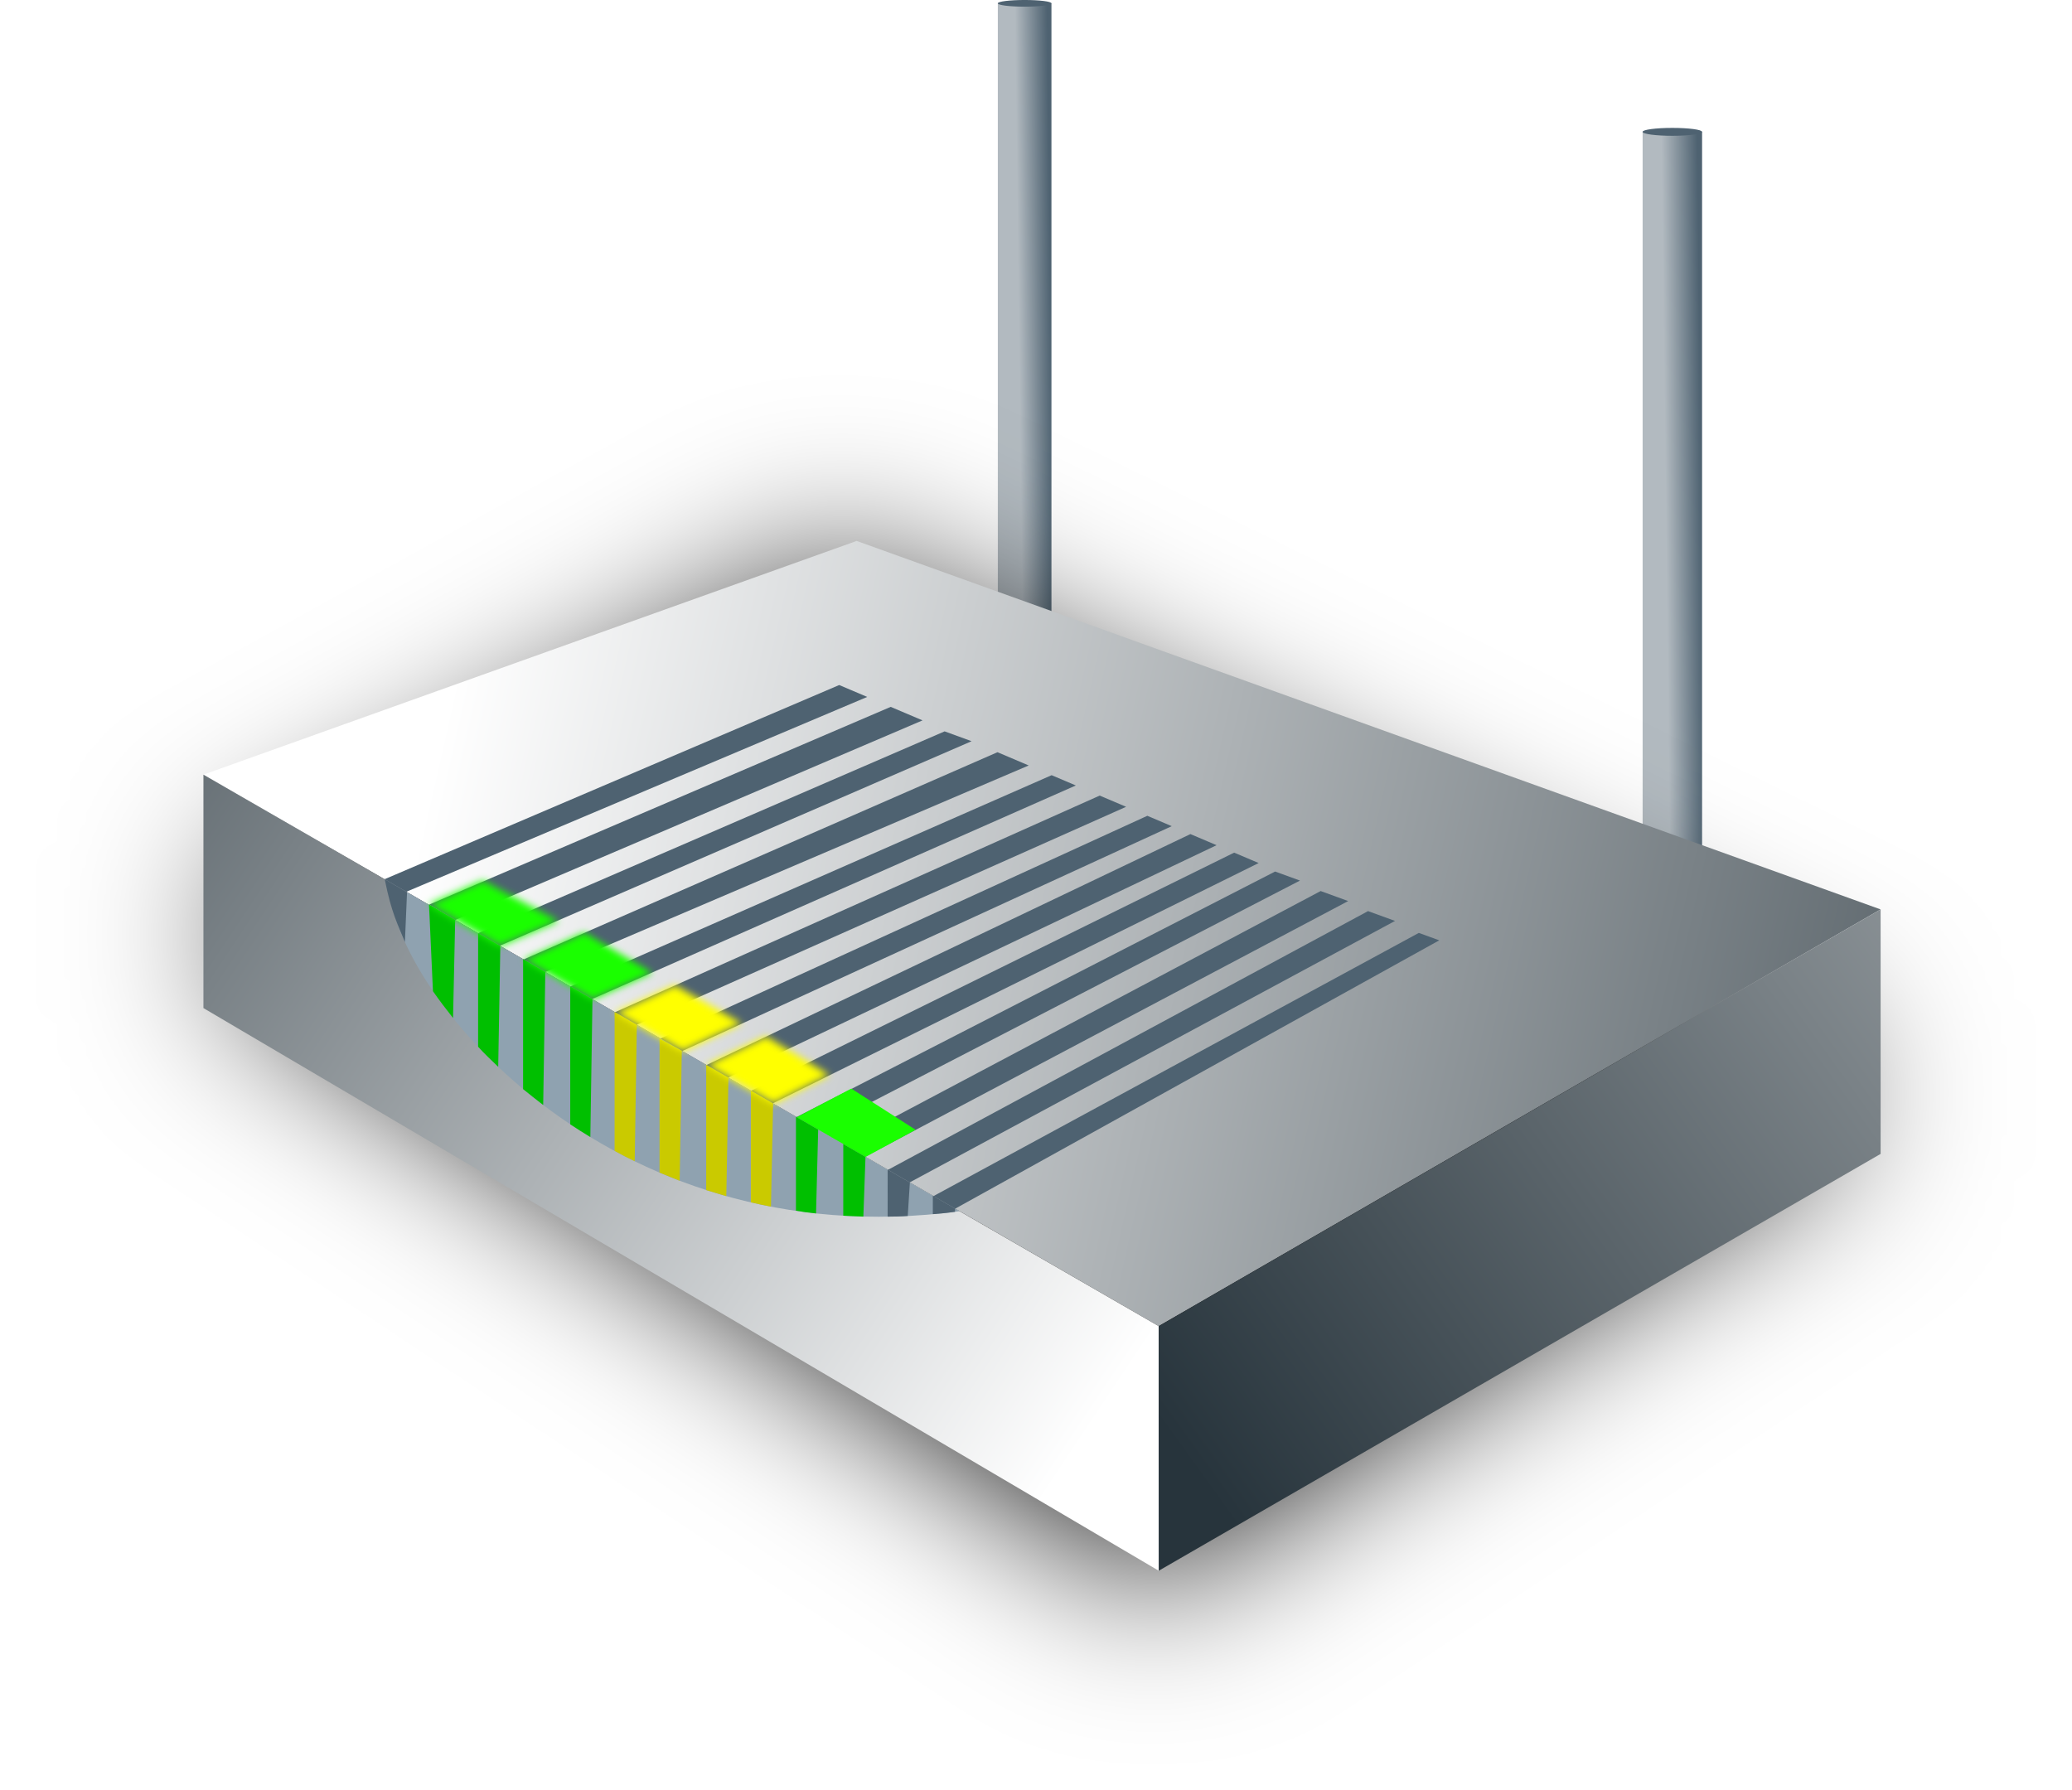
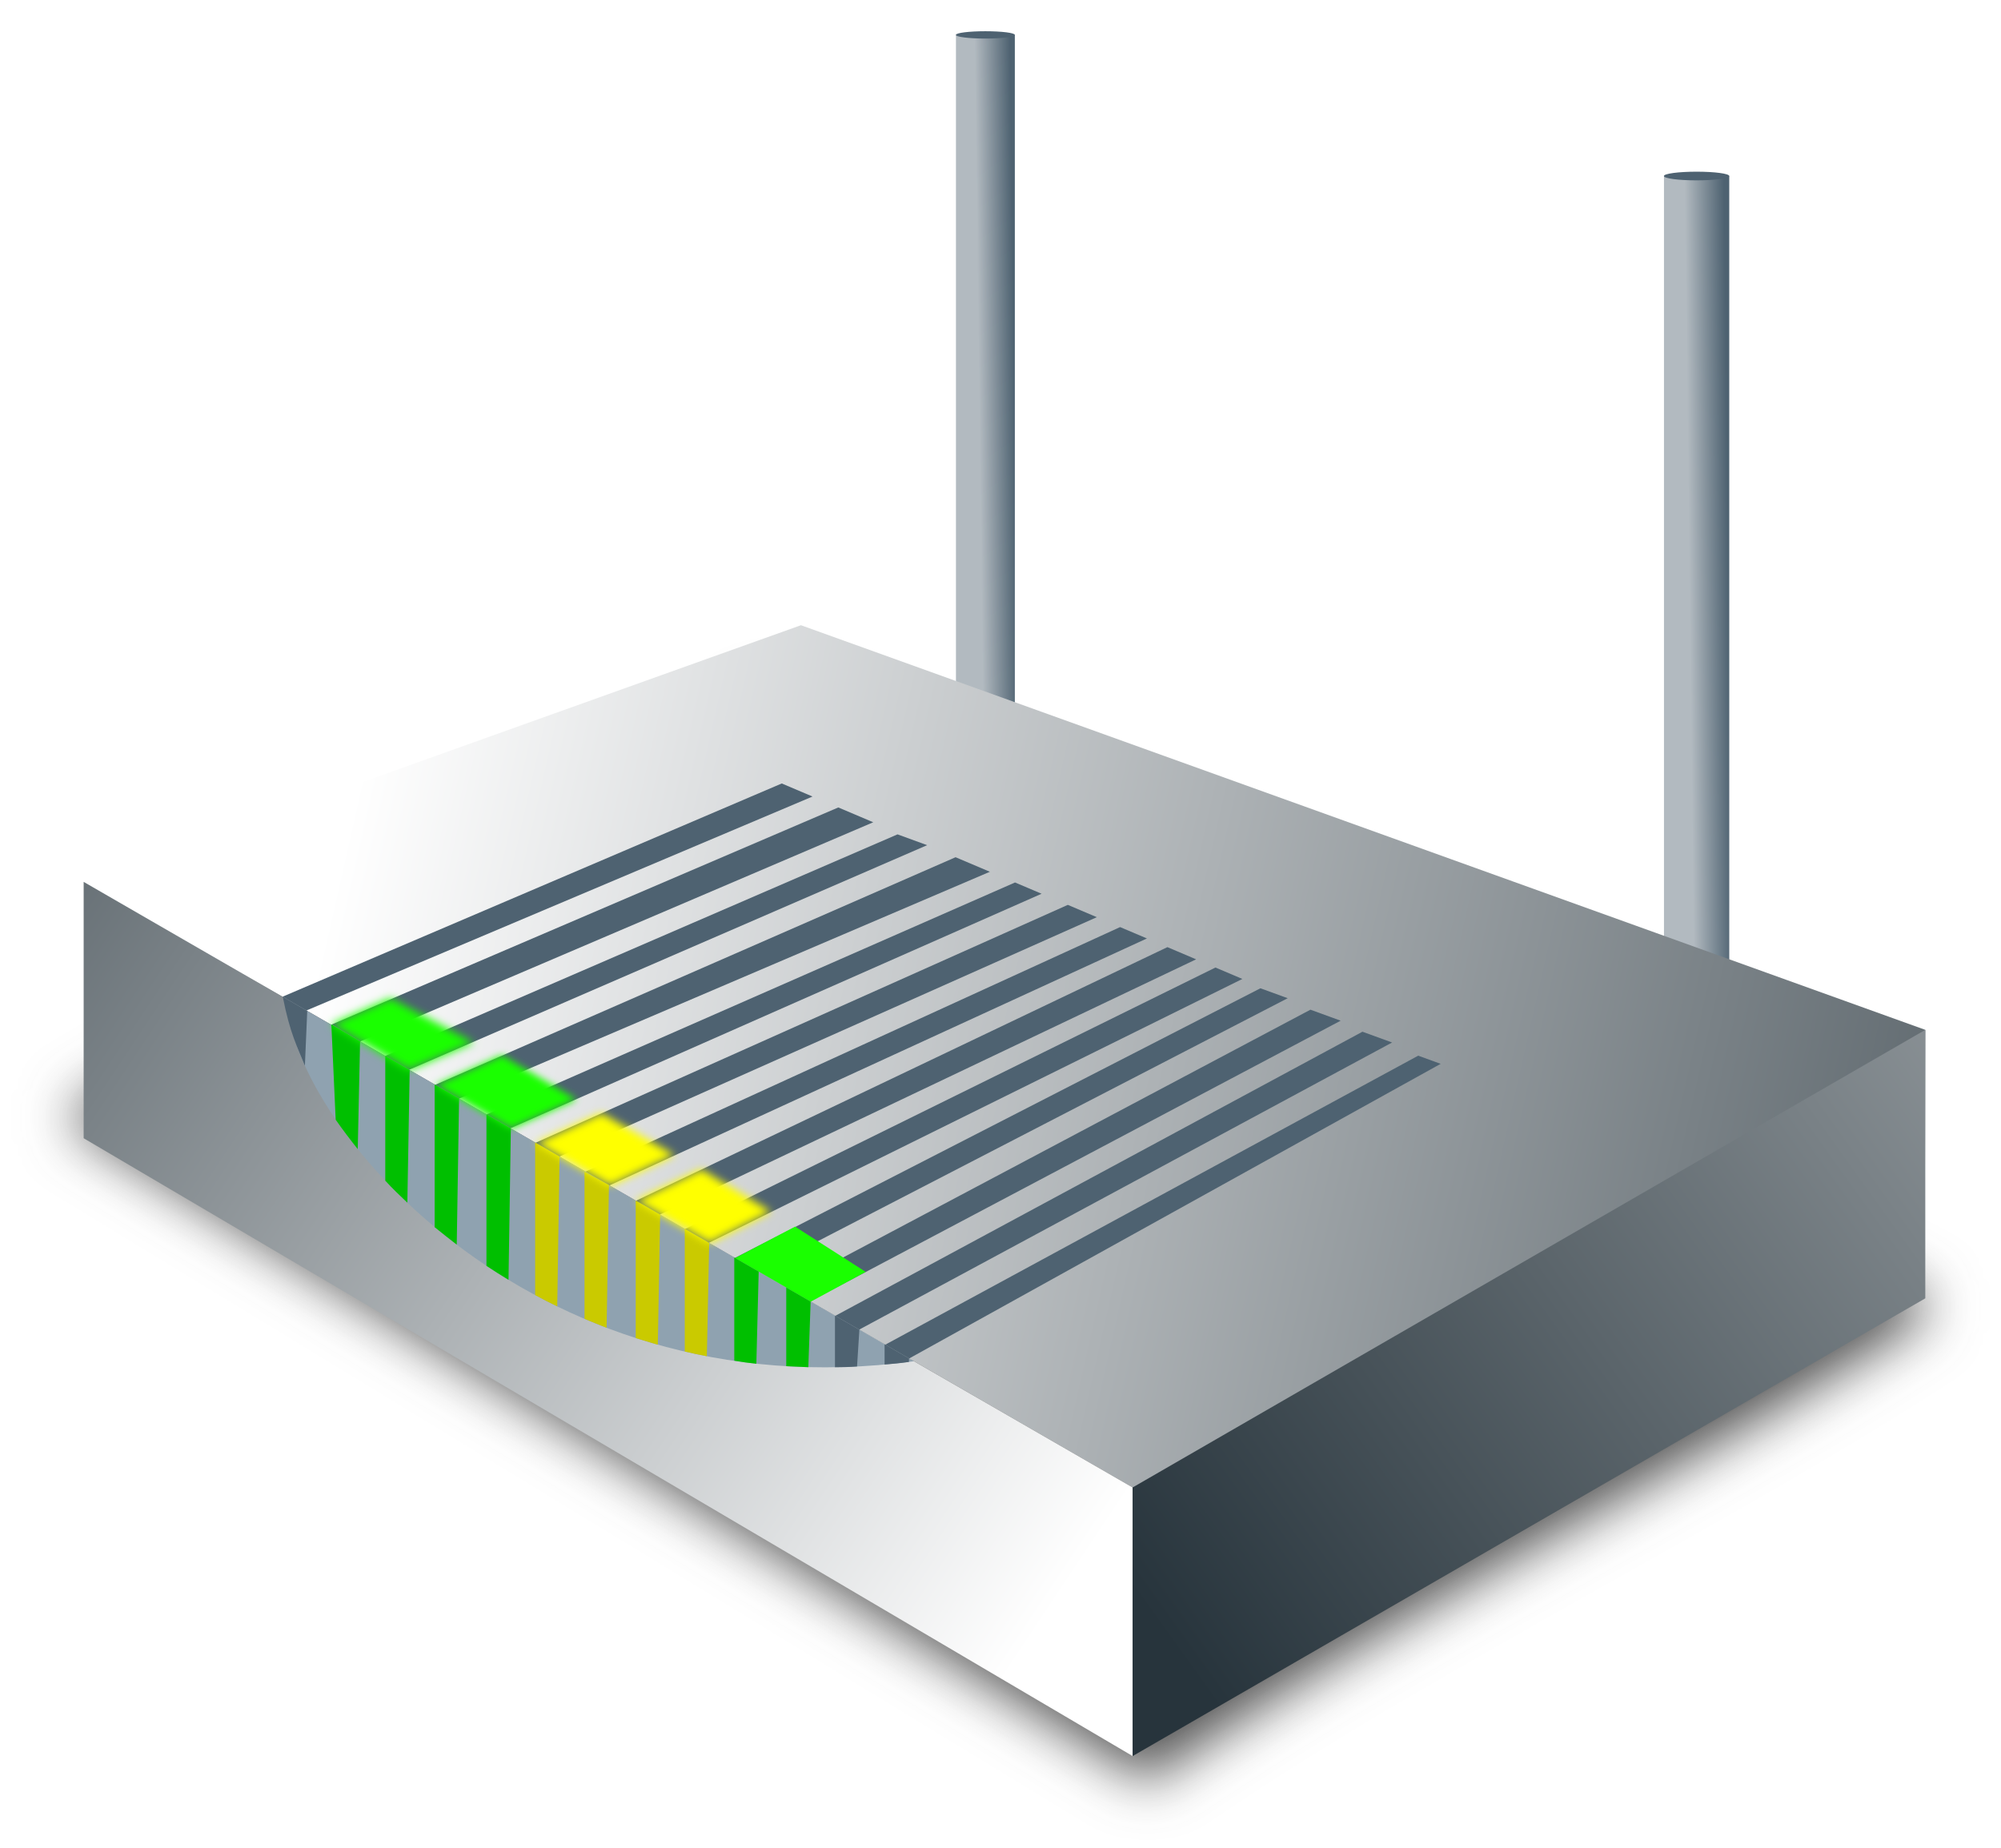
- <svg xmlns="http://www.w3.org/2000/svg" xmlns:xlink="http://www.w3.org/1999/xlink" width="128" height="110.571" id="svg147239" version="1.1">
+ <svg xmlns="http://www.w3.org/2000/svg" xmlns:xlink="http://www.w3.org/1999/xlink" width="128" height="118.205" id="svg147239" version="1.1">
  <defs id="defs147241">
-     <linearGradient xlink:href="#linearGradient4781-3-7-8" id="linearGradient90016" gradientUnits="userSpaceOnUse" gradientTransform="matrix(-0.8098372,0,0,0.8038584,1226.93,1471.7)" x1="460.237" y1="-965.297" x2="462.877" y2="-965.266" />
    <linearGradient id="linearGradient4781-3-7-8">
      <stop style="stop-color:#4e6271;stop-opacity:1;" offset="0" id="stop4783-2-2-1" />
      <stop style="stop-color:#b2bac0;stop-opacity:1;" offset="1" id="stop4785-5-5-0" />
    </linearGradient>
-     <linearGradient xlink:href="#linearGradient4781-3-7-8" id="linearGradient90018" gradientUnits="userSpaceOnUse" gradientTransform="matrix(-0.7304069,0,0,0.6790803,1151.598,1339.777)" x1="460.237" y1="-965.297" x2="462.877" y2="-965.266" />
    <linearGradient id="linearGradient147164">
      <stop style="stop-color:#4e6271;stop-opacity:1;" offset="0" id="stop147166" />
      <stop style="stop-color:#b2bac0;stop-opacity:1;" offset="1" id="stop147168" />
    </linearGradient>
-     <filter id="filter7142" x="-0.113" width="1.227" y="-0.221" height="1.442" color-interpolation-filters="sRGB">
-       <feGaussianBlur stdDeviation="6.447" id="feGaussianBlur7144" />
-     </filter>
-     <linearGradient xlink:href="#linearGradient5801-7-0" id="linearGradient90020" gradientUnits="userSpaceOnUse" gradientTransform="matrix(0.7319266,0,0,0.7319266,663.9264,185.2773)" x1="158.865" y1="706.075" x2="319.517" y2="742.359" />
    <linearGradient id="linearGradient5801-7-0">
      <stop id="stop5803-7-9" offset="0" style="stop-color:#ffffff;stop-opacity:1;" />
      <stop id="stop5805-9-5" offset="1" style="stop-color:#27343c;stop-opacity:1;" />
    </linearGradient>
-     <linearGradient xlink:href="#linearGradient5801-7-0" id="linearGradient90022" gradientUnits="userSpaceOnUse" gradientTransform="matrix(0.7319266,0,0,0.7319266,687.9454,195.6752)" x1="173.615" y1="760.875" x2="65.997" y2="689.169" />
    <linearGradient id="linearGradient147177">
      <stop id="stop147179" offset="0" style="stop-color:#ffffff;stop-opacity:1;" />
      <stop id="stop147181" offset="1" style="stop-color:#27343c;stop-opacity:1;" />
    </linearGradient>
-     <linearGradient xlink:href="#linearGradient5801-7-0" id="linearGradient90024" gradientUnits="userSpaceOnUse" gradientTransform="matrix(0.7319266,0,0,0.7319266,687.9454,195.6752)" x1="319.229" y1="667.524" x2="188.083" y2="761.84" />
    <linearGradient id="linearGradient147184">
      <stop id="stop147186" offset="0" style="stop-color:#ffffff;stop-opacity:1;" />
      <stop id="stop147188" offset="1" style="stop-color:#27343c;stop-opacity:1;" />
    </linearGradient>
    <filter color-interpolation-filters="sRGB" id="filter5763-1" x="-0.068" width="1.137" y="-0.131" height="1.262">
      <feGaussianBlur stdDeviation="0.298" id="feGaussianBlur5765-4" />
    </filter>
    <filter color-interpolation-filters="sRGB" id="filter5755-4" x="-0.072" width="1.143" y="-0.142" height="1.284">
      <feGaussianBlur stdDeviation="0.316" id="feGaussianBlur5757-5" />
    </filter>
    <filter color-interpolation-filters="sRGB" id="filter5771-9" x="-0.073" width="1.145" y="-0.138" height="1.277">
      <feGaussianBlur stdDeviation="0.311" id="feGaussianBlur5773-5" />
    </filter>
    <filter color-interpolation-filters="sRGB" id="filter5775-6" x="-0.078" width="1.155" y="-0.142" height="1.284">
      <feGaussianBlur stdDeviation="0.324" id="feGaussianBlur5777-4" />
    </filter>
+     <filter color-interpolation-filters="sRGB" id="filter3898">
+       <feGaussianBlur stdDeviation="1.792" id="feGaussianBlur3900" />
+     </filter>
+     <linearGradient xlink:href="#linearGradient4781-3-7-8" id="linearGradient3100" gradientUnits="userSpaceOnUse" gradientTransform="matrix(-0.9207939,0,0,0.913996,1290.233,1569.633)" x1="460.237" y1="-965.297" x2="462.877" y2="-965.266" />
+     <linearGradient xlink:href="#linearGradient4781-3-7-8" id="linearGradient3102" gradientUnits="userSpaceOnUse" gradientTransform="matrix(-0.8304808,0,0,0.7721219,1204.58,1419.635)" x1="460.237" y1="-965.297" x2="462.877" y2="-965.266" />
+     <linearGradient xlink:href="#linearGradient5801-7-0" id="linearGradient3104" gradientUnits="userSpaceOnUse" gradientTransform="matrix(0.8322087,0,0,0.8322087,650.092,106.9561)" x1="158.865" y1="706.075" x2="319.517" y2="742.359" />
+     <linearGradient xlink:href="#linearGradient5801-7-0" id="linearGradient3106" gradientUnits="userSpaceOnUse" gradientTransform="matrix(0.8322087,0,0,0.8322087,677.4018,118.7786)" x1="173.615" y1="760.875" x2="65.997" y2="689.169" />
+     <linearGradient xlink:href="#linearGradient5801-7-0" id="linearGradient3108" gradientUnits="userSpaceOnUse" gradientTransform="matrix(0.8322087,0,0,0.8322087,677.4018,118.7786)" x1="319.229" y1="667.524" x2="188.083" y2="761.84" />
  </defs>
-   <g id="layer1" transform="translate(-327.4286,-522.7912)">
+   <g id="layer1" transform="translate(-327.5732,-516.3356)">
    <g style="display:inline" transform="matrix(1.036587,0,0,1.036587,-452.8896,-164.7755)" id="g89934">
-       <path id="path89936" style="fill:url(#linearGradient90016);fill-opacity:1;fill-rule:nonzero;stroke:none" d="m 854.213,671.154 -3.543,0 0,45.71 3.543,0 z" />
-       <path d="m 815.438,663.494 -3.196,0 0,38.615 3.196,0 z" style="fill:url(#linearGradient90018);fill-opacity:1;fill-rule:nonzero;stroke:none" id="path89938" />
-       <path transform="matrix(0.7371778,0,0,0.8472308,662.4849,112.0388)" id="path89940" style="fill:#000000;fill-opacity:1;fill-rule:nonzero;stroke:none;filter:url(#filter7142)" d="m 190.213,691.029 84.304,36.125 -58.778,33.935 -77.784,-44.909 z" />
-       <path transform="matrix(0.8767213,0,0,1.494519,522.9815,-459.7852)" d="m 333.578,751.601 c 0,0.073 -0.816,0.133 -1.823,0.133 -1.007,0 -1.823,-0.059 -1.823,-0.133 0,-0.073 0.816,-0.133 1.823,-0.133 1.007,0 1.823,0.059 1.823,0.133 z" id="path89942" style="fill:#4e6271;fill-opacity:1;fill-rule:nonzero;stroke:none" />
-       <path d="m 803.83,695.539 61.022,21.962 -43.021,24.838 -56.932,-32.87 z" style="fill:url(#linearGradient90020);fill-opacity:1;fill-rule:nonzero;stroke:none" id="path89944" />
-       <path d="m 764.9,709.47 56.932,32.87 3e-5,14.579 -56.932,-33.536 z" style="fill:url(#linearGradient90022);fill-opacity:1;fill-rule:nonzero;stroke:none" id="path89946" />
-       <path d="m 775.957,715.854 34.009,19.635 c -21.149,2.845 -34.009,-13.416 -34.009,-19.635 z" style="fill:#8fa2b0;fill-opacity:1;fill-rule:nonzero;stroke:none" id="path89948" />
-       <path d="m 821.832,742.34 43.021,-24.838 0,14.572 -43.021,24.845 z" style="fill:url(#linearGradient90024);fill-opacity:1;fill-rule:nonzero;stroke:none" id="path89950" />
-       <path d="m 808.408,734.589 28.924,-15.687 1.218,0.443 -28.846,15.992 z" style="fill:#4e6271;fill-opacity:1;fill-rule:nonzero;stroke:none" id="path89952" />
-       <path id="path89954" style="fill:#4e6271;fill-opacity:1;fill-rule:nonzero;stroke:none" d="m 805.696,733.023 28.61,-15.42 1.608,0.585 -28.922,15.584 z" />
-       <path d="m 803.037,731.489 28.445,-15.082 1.64,0.597 -28.789,15.234 z" style="fill:#4e6271;fill-opacity:1;fill-rule:nonzero;stroke:none" id="path89956" />
-       <path id="path89958" style="fill:#4e6271;fill-opacity:1;fill-rule:nonzero;stroke:none" d="m 800.248,729.878 28.52,-14.634 1.481,0.539 -28.705,14.843 z" />
-       <path d="m 797.536,728.312 28.79,-14.194 1.461,0.62 -28.955,14.322 z" style="fill:#4e6271;fill-opacity:1;fill-rule:nonzero;stroke:none" id="path89960" />
-       <path id="path89962" style="fill:#4e6271;fill-opacity:1;fill-rule:nonzero;stroke:none" d="m 794.878,726.778 28.842,-13.766 1.559,0.662 -29.105,13.852 z" />
-       <path id="path89964" style="fill:#4e6271;fill-opacity:1;fill-rule:nonzero;stroke:none" d="m 792.138,725.196 29.014,-13.274 1.455,0.618 -29.173,13.404 z" />
-       <path d="m 789.426,723.63 28.887,-12.913 1.575,0.669 -29.166,12.993 z" style="fill:#4e6271;fill-opacity:1;fill-rule:nonzero;stroke:none" id="path89966" />
-       <path id="path89968" style="fill:#4e6271;fill-opacity:1;fill-rule:nonzero;stroke:none" d="m 786.768,722.096 28.681,-12.594 1.442,0.612 -28.827,12.73 z" />
-       <path d="m 783.979,720.485 28.243,-12.353 1.861,0.79 -28.808,12.312 z" style="fill:#4e6271;fill-opacity:1;fill-rule:nonzero;stroke:none" id="path89970" />
-       <path id="path89972" style="fill:#4e6271;fill-opacity:1;fill-rule:nonzero;stroke:none" d="m 781.267,718.919 27.805,-12.029 1.607,0.586 -28.116,12.191 z" />
-       <path d="m 778.353,717.214 27.505,-11.784 1.897,0.805 -27.849,11.898 z" style="fill:#4e6271;fill-opacity:1;fill-rule:nonzero;stroke:none" id="path89974" />
-       <path id="path89976" style="fill:#4e6271;fill-opacity:1;fill-rule:nonzero;stroke:none" d="m 775.694,715.702 27.095,-11.574 1.67,0.709 -27.469,11.614 z" />
-       <path d="m 775.71,715.711 1.324,0.765 -0.127,2.971 c -0.407,-1 -0.82,-1.786 -1.198,-3.728 z" style="fill:#4e6271;fill-opacity:1;fill-rule:nonzero;stroke:none" id="path89978" />
-       <path id="path89980" style="fill:#00bf00;fill-opacity:1;fill-rule:nonzero;stroke:none" d="m 778.344,717.207 1.559,0.924 -0.127,5.844 c -0.412,-0.52 -0.816,-1.048 -1.198,-1.598 z" />
-       <path d="m 781.27,718.921 1.324,0.765 -0.127,7.196 c -0.404,-0.384 -0.809,-0.767 -1.198,-1.195 z" style="fill:#00bf00;fill-opacity:1;fill-rule:nonzero;stroke:none" id="path89982" />
-       <path id="path89984" style="fill:#00bf00;fill-opacity:1;fill-rule:nonzero;stroke:none" d="m 783.951,720.469 1.324,0.765 -0.127,7.925 c -0.402,-0.312 -0.803,-0.626 -1.198,-0.946 z" />
-       <path d="m 786.761,722.091 1.324,0.765 -0.127,8.214 c -0.399,-0.244 -0.799,-0.493 -1.198,-0.76 z" style="fill:#00bf00;fill-opacity:1;fill-rule:nonzero;stroke:none" id="path89986" />
-       <path id="path89988" style="fill:#caca00;fill-opacity:1;fill-rule:nonzero;stroke:none" d="m 789.405,723.618 1.324,0.765 -0.127,8.128 c -0.399,-0.191 -0.799,-0.393 -1.198,-0.614 z" />
-       <path d="m 792.084,725.211 1.324,0.719 -0.127,7.745 c -0.397,-0.159 -0.794,-0.319 -1.198,-0.486 z" style="fill:#caca00;fill-opacity:1;fill-rule:nonzero;stroke:none" id="path89990" />
-       <path id="path89992" style="fill:#caca00;fill-opacity:1;fill-rule:nonzero;stroke:none" d="m 794.864,726.769 1.324,0.765 -0.127,7.059 c -0.397,-0.118 -0.794,-0.237 -1.198,-0.363 z" />
-       <path d="m 797.525,728.306 1.324,0.765 -0.127,6.147 c -0.399,-0.079 -0.799,-0.163 -1.198,-0.257 z" style="fill:#caca00;fill-opacity:1;fill-rule:nonzero;stroke:none" id="path89994" />
-       <path id="path89996" style="fill:#00bf00;fill-opacity:1;fill-rule:nonzero;stroke:none" d="m 800.212,729.857 1.324,0.765 -0.127,5.002 c -0.399,-0.04 -0.799,-0.095 -1.198,-0.166 z" />
-       <path d="m 803.032,731.486 1.324,0.765 -0.127,3.562 -1.198,-0.054 z" style="fill:#00bf00;fill-opacity:1;fill-rule:nonzero;stroke:none" id="path89998" />
-       <path id="path90000" style="fill:#4e6271;fill-opacity:1;fill-rule:nonzero;stroke:none" d="m 805.677,733.013 1.324,0.765 -0.127,1.996 c -0.399,0.032 -0.799,0.038 -1.198,0.04 z" />
-       <path d="m 808.37,734.567 1.324,0.765 -0.004,0.194 c -0.44,0.066 -0.881,0.105 -1.321,0.14 z" style="fill:#4e6271;fill-opacity:1;fill-rule:nonzero;stroke:none" id="path90002" />
-       <path d="m 803.511,728.182 3.831,2.455 -2.98,1.617 -4.103,-2.369 z" style="fill:#1aff00;fill-opacity:1;fill-rule:nonzero;stroke:none" id="path90004" />
-       <path d="m 168.973,729.029 5.535,3.291 -4.859,2.16 -5.592,-3.229 z" style="fill:#1aff00;fill-opacity:1;fill-rule:nonzero;stroke:none;filter:url(#filter5763-1)" id="path90006" transform="matrix(0.7319266,0,0,0.7319266,663.9264,185.2773)" />
-       <path d="m 160.724,724.799 6.157,3.303 -4.803,2.04 -5.774,-3.4 z" style="fill:#1aff00;fill-opacity:1;fill-rule:nonzero;stroke:none;filter:url(#filter5755-4)" id="path90008" transform="matrix(0.7319266,0,0,0.7319266,663.9264,185.2773)" />
-       <path d="m 176.361,733.328 5.425,3.111 -4.801,2.276 -5.482,-3.165 z" style="fill:#ffff00;fill-opacity:1;fill-rule:nonzero;stroke:none;filter:url(#filter5771-9)" id="path90010" transform="matrix(0.7319266,0,0,0.7319266,663.9264,185.2773)" />
-       <path d="m 183.773,737.491 5.158,3.15 -4.568,2.335 -5.448,-3.145 z" style="fill:#ffff00;fill-opacity:1;fill-rule:nonzero;stroke:none;filter:url(#filter5775-6)" id="path90012" transform="matrix(0.7319266,0,0,0.7319266,663.9264,185.2773)" />
-       <path style="fill:#4e6271;fill-opacity:1;fill-rule:nonzero;stroke:none" id="path90014" d="m 333.578,751.601 c 0,0.073 -0.816,0.133 -1.823,0.133 -1.007,0 -1.823,-0.059 -1.823,-0.133 0,-0.073 0.816,-0.133 1.823,-0.133 1.007,0 1.823,0.059 1.823,0.133 z" transform="matrix(0.972063,0,0,1.769131,529.9524,-658.5237)" />
+       <g id="g3056" transform="translate(-1.5128053e-5,-2.8498035e-6)">
+         <g transform="translate(-6.821492,8.526865)" id="g3066">
+           <path transform="matrix(0.8798028,0,0,0.9796253,640.132,14.728)" id="path5323-3-6-7-9-5" style="opacity:0.857;fill:#333333;fill-opacity:1;fill-rule:nonzero;stroke:none;display:inline;filter:url(#filter3898)" d="m 190.213,691.029 81.785,38.218 c -17.029,10.157 -38.797,19.306 -55.528,29.856 l -76.224,-41.746 z" />
+           <path id="path89936" style="fill:url(#linearGradient3100);fill-opacity:1;fill-rule:nonzero;stroke:none" d="m 866.45,659.403 -4.028,0 0,51.973 4.028,0 z" />
+           <path d="m 822.363,650.694 -3.633,0 0,43.906 3.633,0 z" style="fill:url(#linearGradient3102);fill-opacity:1;fill-rule:nonzero;stroke:none" id="path89938" />
+           <path transform="matrix(0.9968419,0,0,1.699285,489.836,-626.4872)" d="m 333.578,751.601 c 0,0.073 -0.816,0.133 -1.823,0.133 -1.007,0 -1.823,-0.059 -1.823,-0.133 0,-0.073 0.816,-0.133 1.823,-0.133 1.007,0 1.823,0.059 1.823,0.133 z" id="path89942" style="fill:#4e6271;fill-opacity:1;fill-rule:nonzero;stroke:none" />
+           <path d="m 809.164,687.129 69.383,24.971 -0.037,16.251 -48.879,11.99 -64.733,-37.373 z" style="fill:url(#linearGradient3104);fill-opacity:1;fill-rule:nonzero;stroke:none" id="path89944" />
+           <path d="m 764.9,702.969 64.733,37.373 4e-5,16.577 -64.733,-38.13 z" style="fill:url(#linearGradient3106);fill-opacity:1;fill-rule:nonzero;stroke:none" id="path89946" />
+           <path d="m 777.472,710.227 38.668,22.325 c -24.046,3.235 -38.668,-15.255 -38.668,-22.325 z" style="fill:#8fa2b0;fill-opacity:1;fill-rule:nonzero;stroke:none" id="path89948" />
+           <path d="m 829.632,740.342 48.915,-28.241 0,16.569 -48.915,28.249 z" style="fill:url(#linearGradient3108);fill-opacity:1;fill-rule:nonzero;stroke:none" id="path89950" />
+           <path d="m 814.369,731.53 32.887,-17.836 1.385,0.504 -32.798,18.183 z" style="fill:#4e6271;fill-opacity:1;fill-rule:nonzero;stroke:none" id="path89952" />
+           <path id="path89954" style="fill:#4e6271;fill-opacity:1;fill-rule:nonzero;stroke:none" d="m 811.285,729.749 32.53,-17.533 1.828,0.665 -32.884,17.719 z" />
+           <path d="m 808.263,728.005 32.342,-17.149 1.865,0.679 -32.733,17.321 z" style="fill:#4e6271;fill-opacity:1;fill-rule:nonzero;stroke:none" id="path89956" />
+           <path id="path89958" style="fill:#4e6271;fill-opacity:1;fill-rule:nonzero;stroke:none" d="m 805.091,726.174 32.427,-16.639 1.684,0.613 -32.638,16.877 z" />
+           <path d="m 802.008,724.393 32.735,-16.139 1.661,0.705 -32.922,16.284 z" style="fill:#4e6271;fill-opacity:1;fill-rule:nonzero;stroke:none" id="path89960" />
+           <path id="path89962" style="fill:#4e6271;fill-opacity:1;fill-rule:nonzero;stroke:none" d="m 798.985,722.648 32.793,-15.652 1.773,0.752 -33.092,15.75 z" />
+           <path id="path89964" style="fill:#4e6271;fill-opacity:1;fill-rule:nonzero;stroke:none" d="m 795.87,720.85 32.989,-15.092 1.655,0.702 -33.17,15.241 z" />
+           <path d="m 792.787,719.069 32.845,-14.682 1.791,0.76 -33.162,14.773 z" style="fill:#4e6271;fill-opacity:1;fill-rule:nonzero;stroke:none" id="path89966" />
+           <path id="path89968" style="fill:#4e6271;fill-opacity:1;fill-rule:nonzero;stroke:none" d="m 789.764,717.324 32.611,-14.319 1.639,0.696 -32.777,14.474 z" />
+           <path d="m 786.593,715.493 32.113,-14.046 2.116,0.898 -32.755,13.999 z" style="fill:#4e6271;fill-opacity:1;fill-rule:nonzero;stroke:none" id="path89970" />
+           <path id="path89972" style="fill:#4e6271;fill-opacity:1;fill-rule:nonzero;stroke:none" d="m 783.509,713.713 31.615,-13.677 1.827,0.667 -31.968,13.861 z" />
+           <path d="m 780.196,711.774 31.273,-13.399 2.156,0.915 -31.665,13.528 z" style="fill:#4e6271;fill-opacity:1;fill-rule:nonzero;stroke:none" id="path89974" />
+           <path id="path89976" style="fill:#4e6271;fill-opacity:1;fill-rule:nonzero;stroke:none" d="m 777.173,710.055 30.807,-13.16 1.899,0.806 -31.232,13.205 z" />
+           <path d="m 777.191,710.065 1.506,0.869 -0.144,3.378 c -0.462,-1.137 -0.932,-2.03 -1.362,-4.239 z" style="fill:#4e6271;fill-opacity:1;fill-rule:nonzero;stroke:none" id="path89978" />
+           <path id="path89980" style="fill:#00bf00;fill-opacity:1;fill-rule:nonzero;stroke:none" d="m 780.186,711.766 1.772,1.051 -0.144,6.645 c -0.468,-0.591 -0.928,-1.191 -1.362,-1.817 z" />
+           <path d="m 783.513,713.715 1.506,0.869 -0.144,8.182 c -0.46,-0.436 -0.919,-0.872 -1.362,-1.358 z" style="fill:#00bf00;fill-opacity:1;fill-rule:nonzero;stroke:none" id="path89982" />
+           <path id="path89984" style="fill:#00bf00;fill-opacity:1;fill-rule:nonzero;stroke:none" d="m 786.561,715.475 1.506,0.869 -0.144,9.011 c -0.457,-0.355 -0.913,-0.712 -1.362,-1.076 z" />
+           <path d="m 789.756,717.32 1.506,0.869 -0.144,9.34 c -0.454,-0.278 -0.908,-0.561 -1.362,-0.864 z" style="fill:#00bf00;fill-opacity:1;fill-rule:nonzero;stroke:none" id="path89986" />
+           <path id="path89988" style="fill:#caca00;fill-opacity:1;fill-rule:nonzero;stroke:none" d="m 792.762,719.055 1.506,0.869 -0.144,9.242 c -0.454,-0.217 -0.908,-0.447 -1.362,-0.699 z" />
+           <path d="m 795.809,720.866 1.506,0.817 -0.144,8.807 c -0.451,-0.181 -0.903,-0.363 -1.362,-0.552 z" style="fill:#caca00;fill-opacity:1;fill-rule:nonzero;stroke:none" id="path89990" />
+           <path id="path89992" style="fill:#caca00;fill-opacity:1;fill-rule:nonzero;stroke:none" d="m 798.969,722.639 1.506,0.869 -0.144,8.026 c -0.451,-0.134 -0.903,-0.27 -1.362,-0.412 z" />
+           <path d="m 801.995,724.386 1.506,0.869 -0.144,6.989 c -0.454,-0.09 -0.908,-0.185 -1.362,-0.292 z" style="fill:#caca00;fill-opacity:1;fill-rule:nonzero;stroke:none" id="path89994" />
+           <path id="path89996" style="fill:#00bf00;fill-opacity:1;fill-rule:nonzero;stroke:none" d="m 805.05,726.15 1.506,0.869 -0.144,5.687 c -0.454,-0.045 -0.908,-0.108 -1.362,-0.188 z" />
+           <path d="m 808.257,728.001 1.506,0.869 -0.144,4.05 -1.362,-0.061 z" style="fill:#00bf00;fill-opacity:1;fill-rule:nonzero;stroke:none" id="path89998" />
+           <path id="path90000" style="fill:#4e6271;fill-opacity:1;fill-rule:nonzero;stroke:none" d="m 811.264,729.738 1.506,0.869 -0.144,2.269 c -0.454,0.037 -0.908,0.043 -1.362,0.046 z" />
+           <path d="m 814.326,731.505 1.506,0.869 -0.005,0.221 c -0.501,0.075 -1.001,0.119 -1.502,0.16 z" style="fill:#4e6271;fill-opacity:1;fill-rule:nonzero;stroke:none" id="path90002" />
+           <path d="m 808.802,724.245 4.356,2.791 -3.388,1.839 -4.665,-2.693 z" style="fill:#1aff00;fill-opacity:1;fill-rule:nonzero;stroke:none" id="path90004" />
+           <path d="m 168.973,729.029 5.535,3.291 -4.859,2.16 -5.592,-3.229 z" style="fill:#1aff00;fill-opacity:1;fill-rule:nonzero;stroke:none;filter:url(#filter5763-1)" id="path90006" transform="matrix(0.8322087,0,0,0.8322087,650.092,106.9561)" />
+           <path d="m 160.724,724.799 6.157,3.303 -4.803,2.04 -5.774,-3.4 z" style="fill:#1aff00;fill-opacity:1;fill-rule:nonzero;stroke:none;filter:url(#filter5755-4)" id="path90008" transform="matrix(0.8322087,0,0,0.8322087,650.092,106.9561)" />
+           <path d="m 176.361,733.328 5.425,3.111 -4.801,2.276 -5.482,-3.165 z" style="fill:#ffff00;fill-opacity:1;fill-rule:nonzero;stroke:none;filter:url(#filter5771-9)" id="path90010" transform="matrix(0.8322087,0,0,0.8322087,650.092,106.9561)" />
+           <path d="m 183.773,737.491 5.158,3.15 -4.568,2.335 -5.448,-3.145 z" style="fill:#ffff00;fill-opacity:1;fill-rule:nonzero;stroke:none;filter:url(#filter5775-6)" id="path90012" transform="matrix(0.8322087,0,0,0.8322087,650.092,106.9561)" />
+           <path style="fill:#4e6271;fill-opacity:1;fill-rule:nonzero;stroke:none" id="path90014" d="m 333.578,751.601 c 0,0.073 -0.816,0.133 -1.823,0.133 -1.007,0 -1.823,-0.059 -1.823,-0.133 0,-0.073 0.816,-0.133 1.823,-0.133 1.007,0 1.823,0.059 1.823,0.133 z" transform="matrix(1.105247,0,0,2.011522,497.762,-852.4551)" />
+         </g>
+         <rect transform="matrix(0.9647046,0,0,0.9647046,752.7765,663.2987)" y="-6.456" x="3.182" height="1.768" width="122.683" id="rect3054" style="opacity:0;fill:#a7aab1;fill-opacity:1;fill-rule:nonzero;stroke:none" />
+       </g>
    </g>
  </g>
</svg>
